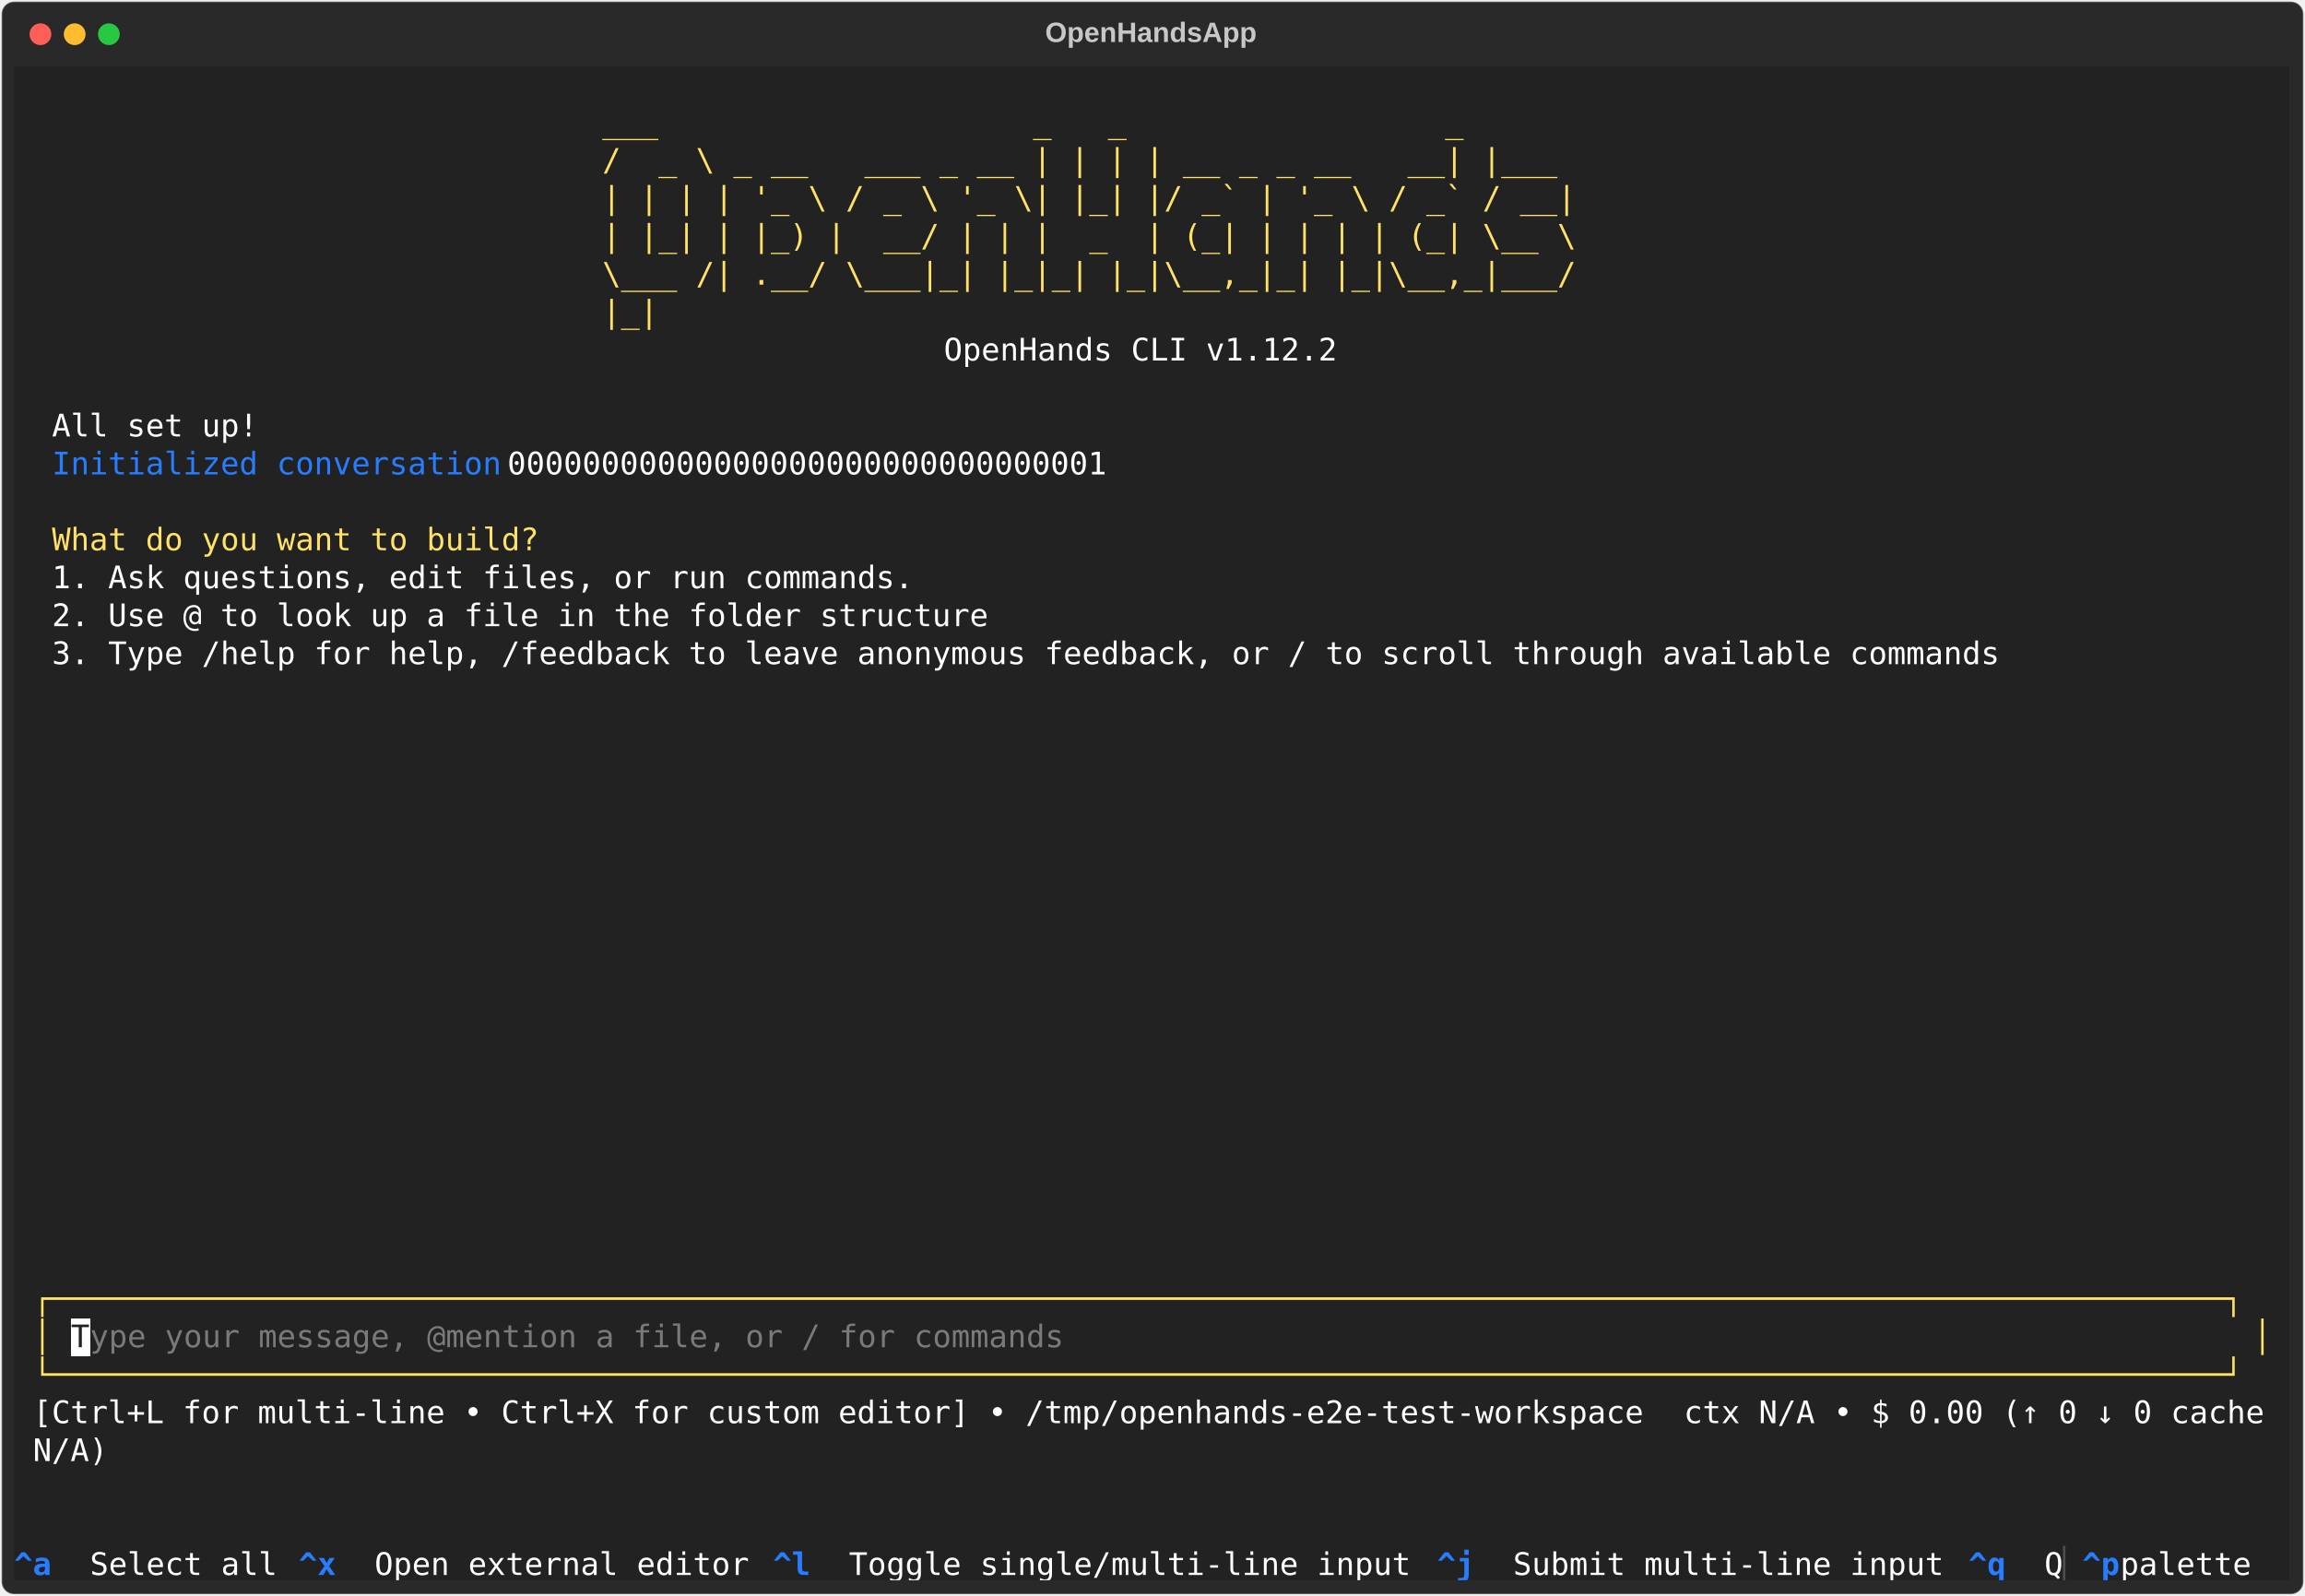
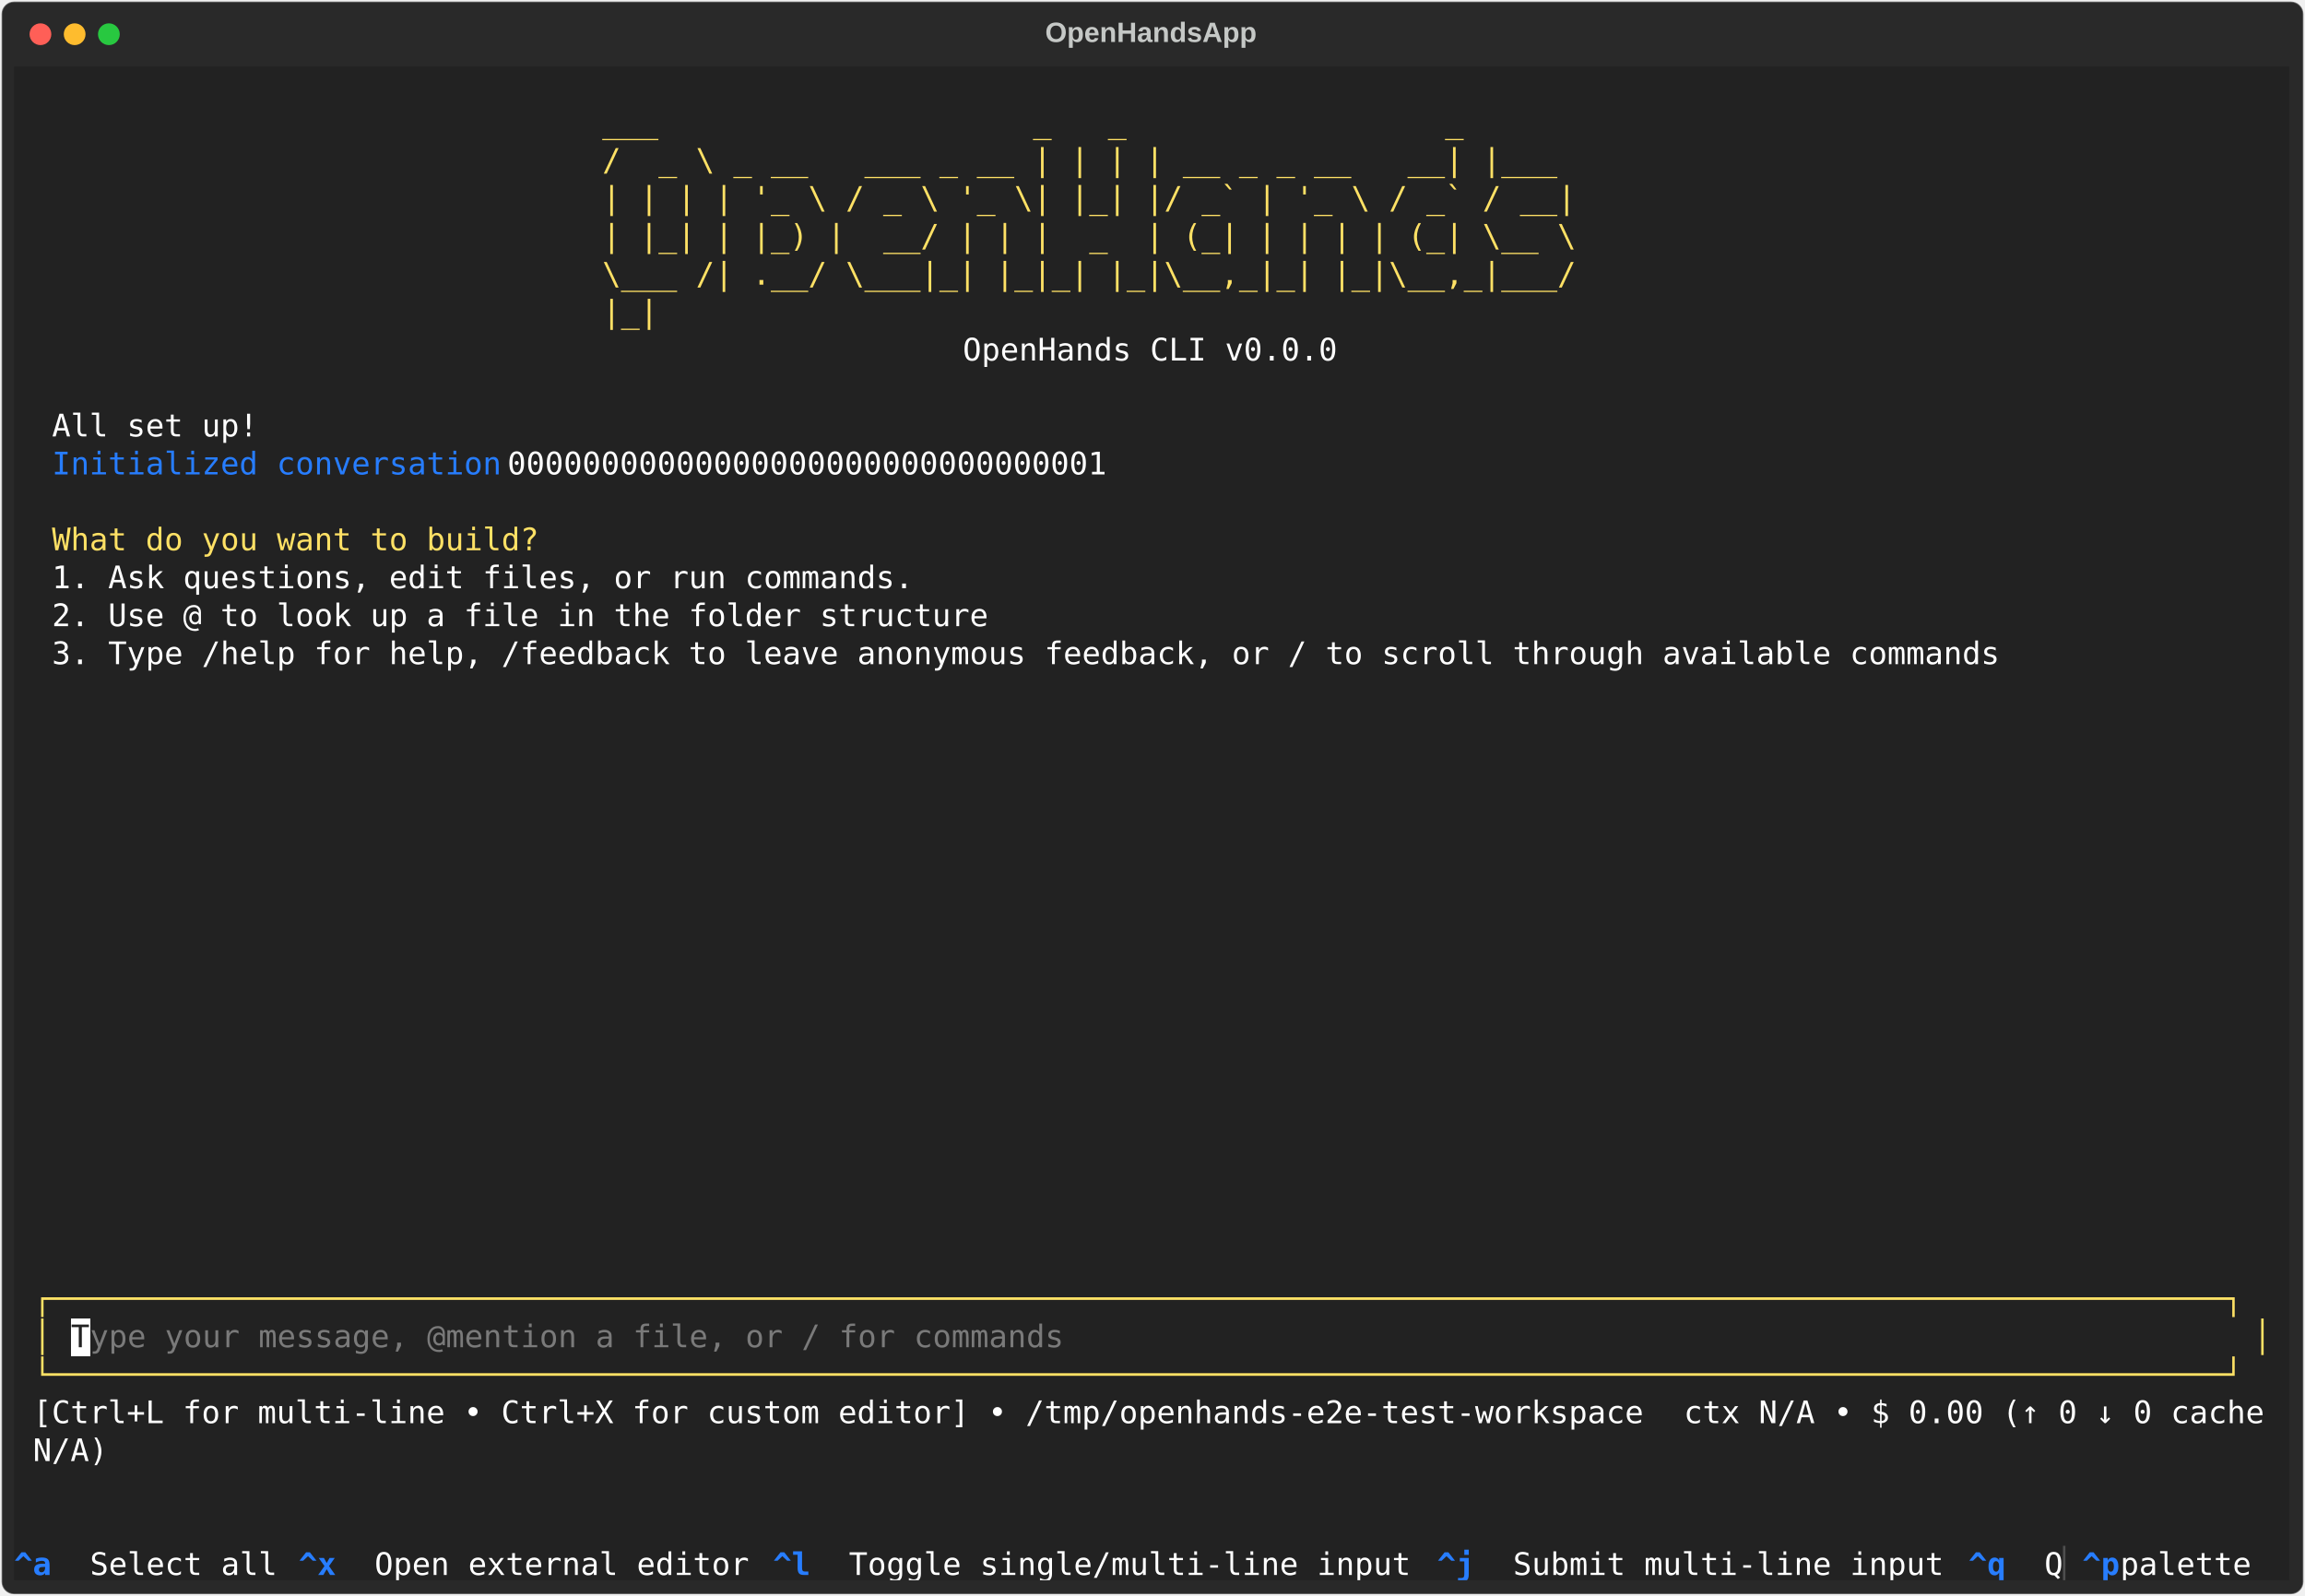
<svg xmlns="http://www.w3.org/2000/svg" class="rich-terminal" viewBox="0 0 1482 1026.0">
  <style>

    @font-face {
        font-family: "Fira Code";
        src: local("FiraCode-Regular"),
                url("https://cdnjs.cloudflare.com/ajax/libs/firacode/6.2.0/woff2/FiraCode-Regular.woff2") format("woff2"),
                url("https://cdnjs.cloudflare.com/ajax/libs/firacode/6.2.0/woff/FiraCode-Regular.woff") format("woff");
        font-style: normal;
        font-weight: 400;
    }
    @font-face {
        font-family: "Fira Code";
        src: local("FiraCode-Bold"),
                url("https://cdnjs.cloudflare.com/ajax/libs/firacode/6.2.0/woff2/FiraCode-Bold.woff2") format("woff2"),
                url("https://cdnjs.cloudflare.com/ajax/libs/firacode/6.2.0/woff/FiraCode-Bold.woff") format("woff");
        font-style: bold;
        font-weight: 700;
    }

    .terminal-matrix {
        font-family: Fira Code, monospace;
        font-size: 20px;
        line-height: 24.4px;
        font-variant-east-asian: full-width;
    }

    .terminal-title {
        font-size: 18px;
        font-weight: bold;
        font-family: arial;
    }

    .terminal-r1 { fill: #c5c8c6 }
.terminal-r2 { fill: #ffe165 }
.terminal-r3 { fill: #ffffff }
.terminal-r4 { fill: #277dff }
.terminal-r5 { fill: #fee165 }
.terminal-r6 { fill: #222222 }
.terminal-r7 { fill: #7a7a7a }
.terminal-r8 { fill: #277dff;font-weight: bold }
.terminal-r9 { fill: #4e4e4e }
    </style>
  <defs>
    <clipPath id="terminal-clip-terminal">
      <rect x="0" y="0" width="1463.0" height="975.0" />
    </clipPath>
    <clipPath id="terminal-line-0">
      <rect x="0" y="1.5" width="1464" height="24.65" />
    </clipPath>
    <clipPath id="terminal-line-1">
      <rect x="0" y="25.9" width="1464" height="24.65" />
    </clipPath>
    <clipPath id="terminal-line-2">
      <rect x="0" y="50.3" width="1464" height="24.65" />
    </clipPath>
    <clipPath id="terminal-line-3">
      <rect x="0" y="74.7" width="1464" height="24.65" />
    </clipPath>
    <clipPath id="terminal-line-4">
      <rect x="0" y="99.1" width="1464" height="24.65" />
    </clipPath>
    <clipPath id="terminal-line-5">
      <rect x="0" y="123.5" width="1464" height="24.65" />
    </clipPath>
    <clipPath id="terminal-line-6">
      <rect x="0" y="147.9" width="1464" height="24.65" />
    </clipPath>
    <clipPath id="terminal-line-7">
      <rect x="0" y="172.3" width="1464" height="24.65" />
    </clipPath>
    <clipPath id="terminal-line-8">
      <rect x="0" y="196.7" width="1464" height="24.65" />
    </clipPath>
    <clipPath id="terminal-line-9">
      <rect x="0" y="221.1" width="1464" height="24.65" />
    </clipPath>
    <clipPath id="terminal-line-10">
      <rect x="0" y="245.5" width="1464" height="24.65" />
    </clipPath>
    <clipPath id="terminal-line-11">
      <rect x="0" y="269.9" width="1464" height="24.65" />
    </clipPath>
    <clipPath id="terminal-line-12">
      <rect x="0" y="294.3" width="1464" height="24.65" />
    </clipPath>
    <clipPath id="terminal-line-13">
      <rect x="0" y="318.7" width="1464" height="24.65" />
    </clipPath>
    <clipPath id="terminal-line-14">
      <rect x="0" y="343.1" width="1464" height="24.65" />
    </clipPath>
    <clipPath id="terminal-line-15">
      <rect x="0" y="367.5" width="1464" height="24.65" />
    </clipPath>
    <clipPath id="terminal-line-16">
      <rect x="0" y="391.9" width="1464" height="24.65" />
    </clipPath>
    <clipPath id="terminal-line-17">
      <rect x="0" y="416.3" width="1464" height="24.65" />
    </clipPath>
    <clipPath id="terminal-line-18">
      <rect x="0" y="440.7" width="1464" height="24.65" />
    </clipPath>
    <clipPath id="terminal-line-19">
      <rect x="0" y="465.1" width="1464" height="24.65" />
    </clipPath>
    <clipPath id="terminal-line-20">
      <rect x="0" y="489.5" width="1464" height="24.65" />
    </clipPath>
    <clipPath id="terminal-line-21">
      <rect x="0" y="513.9" width="1464" height="24.65" />
    </clipPath>
    <clipPath id="terminal-line-22">
      <rect x="0" y="538.3" width="1464" height="24.65" />
    </clipPath>
    <clipPath id="terminal-line-23">
      <rect x="0" y="562.7" width="1464" height="24.65" />
    </clipPath>
    <clipPath id="terminal-line-24">
      <rect x="0" y="587.1" width="1464" height="24.65" />
    </clipPath>
    <clipPath id="terminal-line-25">
      <rect x="0" y="611.5" width="1464" height="24.65" />
    </clipPath>
    <clipPath id="terminal-line-26">
      <rect x="0" y="635.9" width="1464" height="24.65" />
    </clipPath>
    <clipPath id="terminal-line-27">
      <rect x="0" y="660.3" width="1464" height="24.65" />
    </clipPath>
    <clipPath id="terminal-line-28">
      <rect x="0" y="684.7" width="1464" height="24.65" />
    </clipPath>
    <clipPath id="terminal-line-29">
      <rect x="0" y="709.1" width="1464" height="24.65" />
    </clipPath>
    <clipPath id="terminal-line-30">
      <rect x="0" y="733.5" width="1464" height="24.65" />
    </clipPath>
    <clipPath id="terminal-line-31">
      <rect x="0" y="757.9" width="1464" height="24.65" />
    </clipPath>
    <clipPath id="terminal-line-32">
      <rect x="0" y="782.3" width="1464" height="24.65" />
    </clipPath>
    <clipPath id="terminal-line-33">
      <rect x="0" y="806.7" width="1464" height="24.65" />
    </clipPath>
    <clipPath id="terminal-line-34">
      <rect x="0" y="831.1" width="1464" height="24.65" />
    </clipPath>
    <clipPath id="terminal-line-35">
      <rect x="0" y="855.5" width="1464" height="24.65" />
    </clipPath>
    <clipPath id="terminal-line-36">
      <rect x="0" y="879.9" width="1464" height="24.65" />
    </clipPath>
    <clipPath id="terminal-line-37">
      <rect x="0" y="904.3" width="1464" height="24.65" />
    </clipPath>
    <clipPath id="terminal-line-38">
      <rect x="0" y="928.7" width="1464" height="24.65" />
    </clipPath>
  </defs>
  <rect fill="#292929" stroke="rgba(255,255,255,0.35)" stroke-width="1" x="1" y="1" width="1480" height="1024" rx="8" />
  <text class="terminal-title" fill="#c5c8c6" text-anchor="middle" x="740" y="27">OpenHandsApp</text>
  <g transform="translate(26,22)">
    <circle cx="0" cy="0" r="7" fill="#ff5f57" />
    <circle cx="22" cy="0" r="7" fill="#febc2e" />
    <circle cx="44" cy="0" r="7" fill="#28c840" />
  </g>
  <g transform="translate(9, 41)" clip-path="url(#terminal-clip-terminal)">
    <rect fill="#222222" x="0" y="1.5" width="1464" height="24.65" shape-rendering="crispEdges" />
    <rect fill="#222222" x="0" y="25.9" width="378.2" height="24.65" shape-rendering="crispEdges" />
    <rect fill="#222222" x="378.2" y="25.9" width="695.4" height="24.65" shape-rendering="crispEdges" />
    <rect fill="#222222" x="1073.6" y="25.9" width="390.4" height="24.65" shape-rendering="crispEdges" />
    <rect fill="#222222" x="0" y="50.3" width="378.2" height="24.65" shape-rendering="crispEdges" />
    <rect fill="#222222" x="378.2" y="50.3" width="695.4" height="24.65" shape-rendering="crispEdges" />
    <rect fill="#222222" x="1073.6" y="50.3" width="390.4" height="24.65" shape-rendering="crispEdges" />
    <rect fill="#222222" x="0" y="74.7" width="378.2" height="24.65" shape-rendering="crispEdges" />
    <rect fill="#222222" x="378.2" y="74.7" width="695.4" height="24.65" shape-rendering="crispEdges" />
    <rect fill="#222222" x="1073.6" y="74.7" width="390.4" height="24.65" shape-rendering="crispEdges" />
    <rect fill="#222222" x="0" y="99.1" width="378.2" height="24.65" shape-rendering="crispEdges" />
    <rect fill="#222222" x="378.2" y="99.1" width="695.4" height="24.65" shape-rendering="crispEdges" />
    <rect fill="#222222" x="1073.6" y="99.1" width="390.4" height="24.65" shape-rendering="crispEdges" />
    <rect fill="#222222" x="0" y="123.5" width="378.2" height="24.65" shape-rendering="crispEdges" />
    <rect fill="#222222" x="378.2" y="123.5" width="695.4" height="24.65" shape-rendering="crispEdges" />
    <rect fill="#222222" x="1073.6" y="123.5" width="390.4" height="24.65" shape-rendering="crispEdges" />
    <rect fill="#222222" x="0" y="147.9" width="378.2" height="24.65" shape-rendering="crispEdges" />
    <rect fill="#222222" x="378.2" y="147.9" width="695.4" height="24.65" shape-rendering="crispEdges" />
    <rect fill="#222222" x="1073.6" y="147.9" width="390.4" height="24.65" shape-rendering="crispEdges" />
-     <rect fill="#222222" x="0" y="172.3" width="597.8" height="24.65" shape-rendering="crispEdges" />
-     <rect fill="#222222" x="597.8" y="172.3" width="256.2" height="24.65" shape-rendering="crispEdges" />
+     <rect fill="#222222" x="0" y="172.3" width="610" height="24.65" shape-rendering="crispEdges" />
+     <rect fill="#222222" x="610" y="172.3" width="244" height="24.65" shape-rendering="crispEdges" />
    <rect fill="#222222" x="854" y="172.3" width="610" height="24.65" shape-rendering="crispEdges" />
    <rect fill="#222222" x="0" y="196.7" width="1464" height="24.65" shape-rendering="crispEdges" />
    <rect fill="#222222" x="0" y="221.1" width="24.4" height="24.65" shape-rendering="crispEdges" />
    <rect fill="#222222" x="24.4" y="221.1" width="134.2" height="24.65" shape-rendering="crispEdges" />
    <rect fill="#222222" x="158.6" y="221.1" width="1305.4" height="24.65" shape-rendering="crispEdges" />
    <rect fill="#222222" x="0" y="245.5" width="24.4" height="24.65" shape-rendering="crispEdges" />
    <rect fill="#222222" x="24.4" y="245.5" width="292.8" height="24.65" shape-rendering="crispEdges" />
    <rect fill="#222222" x="317.2" y="245.5" width="402.6" height="24.65" shape-rendering="crispEdges" />
    <rect fill="#222222" x="719.8" y="245.5" width="744.2" height="24.65" shape-rendering="crispEdges" />
    <rect fill="#222222" x="0" y="269.9" width="1464" height="24.65" shape-rendering="crispEdges" />
    <rect fill="#222222" x="0" y="294.3" width="24.4" height="24.65" shape-rendering="crispEdges" />
    <rect fill="#222222" x="24.4" y="294.3" width="317.2" height="24.65" shape-rendering="crispEdges" />
    <rect fill="#222222" x="341.6" y="294.3" width="1122.4" height="24.65" shape-rendering="crispEdges" />
    <rect fill="#222222" x="0" y="318.7" width="24.4" height="24.65" shape-rendering="crispEdges" />
    <rect fill="#222222" x="24.4" y="318.7" width="561.2" height="24.65" shape-rendering="crispEdges" />
    <rect fill="#222222" x="585.6" y="318.7" width="878.4" height="24.65" shape-rendering="crispEdges" />
    <rect fill="#222222" x="0" y="343.1" width="24.4" height="24.65" shape-rendering="crispEdges" />
    <rect fill="#222222" x="24.4" y="343.1" width="610" height="24.65" shape-rendering="crispEdges" />
    <rect fill="#222222" x="634.4" y="343.1" width="829.6" height="24.65" shape-rendering="crispEdges" />
    <rect fill="#222222" x="0" y="367.5" width="24.4" height="24.65" shape-rendering="crispEdges" />
    <rect fill="#222222" x="24.4" y="367.5" width="1268.8" height="24.65" shape-rendering="crispEdges" />
    <rect fill="#222222" x="1293.2" y="367.5" width="170.8" height="24.65" shape-rendering="crispEdges" />
    <rect fill="#222222" x="0" y="391.9" width="1464" height="24.65" shape-rendering="crispEdges" />
    <rect fill="#222222" x="0" y="416.3" width="1464" height="24.65" shape-rendering="crispEdges" />
    <rect fill="#222222" x="0" y="440.7" width="1464" height="24.65" shape-rendering="crispEdges" />
    <rect fill="#222222" x="0" y="465.1" width="1464" height="24.65" shape-rendering="crispEdges" />
    <rect fill="#222222" x="0" y="489.5" width="1464" height="24.65" shape-rendering="crispEdges" />
    <rect fill="#222222" x="0" y="513.9" width="1464" height="24.65" shape-rendering="crispEdges" />
    <rect fill="#222222" x="0" y="538.3" width="1464" height="24.65" shape-rendering="crispEdges" />
    <rect fill="#222222" x="0" y="562.7" width="1464" height="24.65" shape-rendering="crispEdges" />
    <rect fill="#222222" x="0" y="587.1" width="1464" height="24.65" shape-rendering="crispEdges" />
    <rect fill="#222222" x="0" y="611.5" width="1464" height="24.65" shape-rendering="crispEdges" />
    <rect fill="#222222" x="0" y="635.9" width="1464" height="24.65" shape-rendering="crispEdges" />
    <rect fill="#222222" x="0" y="660.3" width="1464" height="24.65" shape-rendering="crispEdges" />
    <rect fill="#222222" x="0" y="684.7" width="1464" height="24.65" shape-rendering="crispEdges" />
    <rect fill="#222222" x="0" y="709.1" width="1464" height="24.65" shape-rendering="crispEdges" />
    <rect fill="#222222" x="0" y="733.5" width="1464" height="24.65" shape-rendering="crispEdges" />
    <rect fill="#222222" x="0" y="757.9" width="12.2" height="24.65" shape-rendering="crispEdges" />
    <rect fill="#222222" x="12.2" y="757.9" width="12.2" height="24.65" shape-rendering="crispEdges" />
    <rect fill="#222222" x="24.4" y="757.9" width="1439.6" height="24.65" shape-rendering="crispEdges" />
    <rect fill="#222222" x="0" y="782.3" width="12.2" height="24.65" shape-rendering="crispEdges" />
    <rect fill="#222222" x="12.2" y="782.3" width="1439.6" height="24.65" shape-rendering="crispEdges" />
    <rect fill="#222222" x="1451.8" y="782.3" width="12.2" height="24.65" shape-rendering="crispEdges" />
    <rect fill="#222222" x="0" y="806.7" width="12.2" height="24.65" shape-rendering="crispEdges" />
    <rect fill="#222222" x="12.2" y="806.7" width="12.2" height="24.65" shape-rendering="crispEdges" />
    <rect fill="#222222" x="24.4" y="806.7" width="12.2" height="24.65" shape-rendering="crispEdges" />
    <rect fill="#ffffff" x="36.6" y="806.7" width="12.2" height="24.65" shape-rendering="crispEdges" />
    <rect fill="#222222" x="48.8" y="806.7" width="634.4" height="24.65" shape-rendering="crispEdges" />
    <rect fill="#222222" x="683.2" y="806.7" width="756.4" height="24.65" shape-rendering="crispEdges" />
    <rect fill="#222222" x="1439.6" y="806.7" width="12.2" height="24.65" shape-rendering="crispEdges" />
    <rect fill="#222222" x="1451.8" y="806.7" width="12.2" height="24.65" shape-rendering="crispEdges" />
    <rect fill="#222222" x="0" y="831.1" width="12.2" height="24.65" shape-rendering="crispEdges" />
    <rect fill="#222222" x="12.2" y="831.1" width="1439.6" height="24.65" shape-rendering="crispEdges" />
    <rect fill="#222222" x="1451.8" y="831.1" width="12.2" height="24.65" shape-rendering="crispEdges" />
    <rect fill="#222222" x="0" y="855.5" width="12.2" height="24.65" shape-rendering="crispEdges" />
    <rect fill="#222222" x="12.2" y="855.5" width="1061.4" height="24.65" shape-rendering="crispEdges" />
    <rect fill="#222222" x="1073.6" y="855.5" width="378.2" height="24.65" shape-rendering="crispEdges" />
    <rect fill="#222222" x="1451.8" y="855.5" width="12.2" height="24.65" shape-rendering="crispEdges" />
    <rect fill="#222222" x="0" y="879.9" width="12.2" height="24.65" shape-rendering="crispEdges" />
    <rect fill="#222222" x="12.2" y="879.9" width="48.8" height="24.65" shape-rendering="crispEdges" />
    <rect fill="#222222" x="61" y="879.9" width="1403" height="24.65" shape-rendering="crispEdges" />
    <rect fill="#222222" x="0" y="904.3" width="1464" height="24.65" shape-rendering="crispEdges" />
    <rect fill="#222222" x="0" y="928.7" width="1464" height="24.65" shape-rendering="crispEdges" />
    <rect fill="#222222" x="0" y="953.1" width="48.8" height="24.65" shape-rendering="crispEdges" />
    <rect fill="#222222" x="48.8" y="953.1" width="134.2" height="24.65" shape-rendering="crispEdges" />
    <rect fill="#222222" x="183" y="953.1" width="48.8" height="24.65" shape-rendering="crispEdges" />
    <rect fill="#222222" x="231.8" y="953.1" width="256.2" height="24.65" shape-rendering="crispEdges" />
    <rect fill="#222222" x="488" y="953.1" width="48.8" height="24.65" shape-rendering="crispEdges" />
    <rect fill="#222222" x="536.8" y="953.1" width="378.2" height="24.65" shape-rendering="crispEdges" />
    <rect fill="#222222" x="915" y="953.1" width="48.8" height="24.65" shape-rendering="crispEdges" />
    <rect fill="#222222" x="963.8" y="953.1" width="292.8" height="24.65" shape-rendering="crispEdges" />
    <rect fill="#222222" x="1256.6" y="953.1" width="48.8" height="24.65" shape-rendering="crispEdges" />
    <rect fill="#222222" x="1305.4" y="953.1" width="12.2" height="24.65" shape-rendering="crispEdges" />
    <rect fill="#222222" x="1317.6" y="953.1" width="12.2" height="24.65" shape-rendering="crispEdges" />
    <rect fill="#222222" x="1329.8" y="953.1" width="24.4" height="24.65" shape-rendering="crispEdges" />
    <rect fill="#222222" x="1354.2" y="953.1" width="97.6" height="24.65" shape-rendering="crispEdges" />
    <rect fill="#222222" x="1451.8" y="953.1" width="12.2" height="24.65" shape-rendering="crispEdges" />
    <g class="terminal-matrix">
      <text class="terminal-r1" x="1464" y="20" textLength="12.2" clip-path="url(#terminal-line-0)">
</text>
      <text class="terminal-r2" x="378.2" y="44.4" textLength="695.4" clip-path="url(#terminal-line-1)">     ___                    _   _                 _      </text>
      <text class="terminal-r1" x="1464" y="44.4" textLength="12.2" clip-path="url(#terminal-line-1)">
</text>
      <text class="terminal-r2" x="378.2" y="68.8" textLength="695.4" clip-path="url(#terminal-line-2)">    /  _ \ _ __   ___ _ __ | | | | __ _ _ __   __| |___  </text>
      <text class="terminal-r1" x="1464" y="68.8" textLength="12.2" clip-path="url(#terminal-line-2)">
</text>
      <text class="terminal-r2" x="378.2" y="93.2" textLength="695.4" clip-path="url(#terminal-line-3)">    | | | | '_ \ / _ \ '_ \| |_| |/ _` | '_ \ / _` / __| </text>
      <text class="terminal-r1" x="1464" y="93.2" textLength="12.2" clip-path="url(#terminal-line-3)">
</text>
      <text class="terminal-r2" x="378.2" y="117.6" textLength="695.4" clip-path="url(#terminal-line-4)">    | |_| | |_) |  __/ | | |  _  | (_| | | | | (_| \__ \ </text>
      <text class="terminal-r1" x="1464" y="117.6" textLength="12.2" clip-path="url(#terminal-line-4)">
</text>
      <text class="terminal-r2" x="378.2" y="142" textLength="695.4" clip-path="url(#terminal-line-5)">    \___ /| .__/ \___|_| |_|_| |_|\__,_|_| |_|\__,_|___/ </text>
      <text class="terminal-r1" x="1464" y="142" textLength="12.2" clip-path="url(#terminal-line-5)">
</text>
      <text class="terminal-r2" x="378.2" y="166.4" textLength="695.4" clip-path="url(#terminal-line-6)">          |_|                                            </text>
      <text class="terminal-r1" x="1464" y="166.4" textLength="12.2" clip-path="url(#terminal-line-6)">
</text>
-       <text class="terminal-r3" x="597.8" y="190.8" textLength="256.2" clip-path="url(#terminal-line-7)">OpenHands CLI v1.12.2</text>
+       <text class="terminal-r3" x="610" y="190.8" textLength="244" clip-path="url(#terminal-line-7)">OpenHands CLI v0.0.0</text>
      <text class="terminal-r1" x="1464" y="190.8" textLength="12.2" clip-path="url(#terminal-line-7)">
</text>
      <text class="terminal-r1" x="1464" y="215.2" textLength="12.2" clip-path="url(#terminal-line-8)">
</text>
      <text class="terminal-r3" x="24.4" y="239.6" textLength="134.2" clip-path="url(#terminal-line-9)">All set up!</text>
      <text class="terminal-r1" x="1464" y="239.6" textLength="12.2" clip-path="url(#terminal-line-9)">
</text>
      <text class="terminal-r4" x="24.4" y="264" textLength="292.8" clip-path="url(#terminal-line-10)">Initialized conversation</text>
      <text class="terminal-r3" x="317.2" y="264" textLength="402.6" clip-path="url(#terminal-line-10)"> 00000000000000000000000000000001</text>
      <text class="terminal-r1" x="1464" y="264" textLength="12.2" clip-path="url(#terminal-line-10)">
</text>
      <text class="terminal-r1" x="1464" y="288.4" textLength="12.2" clip-path="url(#terminal-line-11)">
</text>
      <text class="terminal-r2" x="24.4" y="312.8" textLength="317.2" clip-path="url(#terminal-line-12)">What do you want to build?</text>
      <text class="terminal-r1" x="1464" y="312.8" textLength="12.2" clip-path="url(#terminal-line-12)">
</text>
      <text class="terminal-r3" x="24.4" y="337.2" textLength="561.2" clip-path="url(#terminal-line-13)">1. Ask questions, edit files, or run commands.</text>
      <text class="terminal-r1" x="1464" y="337.2" textLength="12.2" clip-path="url(#terminal-line-13)">
</text>
      <text class="terminal-r3" x="24.4" y="361.6" textLength="610" clip-path="url(#terminal-line-14)">2. Use @ to look up a file in the folder structure</text>
      <text class="terminal-r1" x="1464" y="361.6" textLength="12.2" clip-path="url(#terminal-line-14)">
</text>
      <text class="terminal-r3" x="24.4" y="386" textLength="1268.8" clip-path="url(#terminal-line-15)">3. Type /help for help, /feedback to leave anonymous feedback, or / to scroll through available commands</text>
      <text class="terminal-r1" x="1464" y="386" textLength="12.2" clip-path="url(#terminal-line-15)">
</text>
      <text class="terminal-r1" x="1464" y="410.4" textLength="12.2" clip-path="url(#terminal-line-16)">
</text>
      <text class="terminal-r1" x="1464" y="434.8" textLength="12.2" clip-path="url(#terminal-line-17)">
</text>
      <text class="terminal-r1" x="1464" y="459.2" textLength="12.2" clip-path="url(#terminal-line-18)">
</text>
      <text class="terminal-r1" x="1464" y="483.6" textLength="12.2" clip-path="url(#terminal-line-19)">
</text>
      <text class="terminal-r1" x="1464" y="508" textLength="12.2" clip-path="url(#terminal-line-20)">
</text>
      <text class="terminal-r1" x="1464" y="532.4" textLength="12.2" clip-path="url(#terminal-line-21)">
</text>
      <text class="terminal-r1" x="1464" y="556.8" textLength="12.2" clip-path="url(#terminal-line-22)">
</text>
      <text class="terminal-r1" x="1464" y="581.2" textLength="12.2" clip-path="url(#terminal-line-23)">
</text>
      <text class="terminal-r1" x="1464" y="605.6" textLength="12.2" clip-path="url(#terminal-line-24)">
</text>
      <text class="terminal-r1" x="1464" y="630" textLength="12.2" clip-path="url(#terminal-line-25)">
</text>
      <text class="terminal-r1" x="1464" y="654.4" textLength="12.2" clip-path="url(#terminal-line-26)">
</text>
      <text class="terminal-r1" x="1464" y="678.8" textLength="12.2" clip-path="url(#terminal-line-27)">
</text>
      <text class="terminal-r1" x="1464" y="703.2" textLength="12.2" clip-path="url(#terminal-line-28)">
</text>
      <text class="terminal-r1" x="1464" y="727.6" textLength="12.2" clip-path="url(#terminal-line-29)">
</text>
      <text class="terminal-r1" x="1464" y="752" textLength="12.2" clip-path="url(#terminal-line-30)">
</text>
      <text class="terminal-r1" x="1464" y="776.4" textLength="12.2" clip-path="url(#terminal-line-31)">
</text>
      <text class="terminal-r5" x="12.2" y="800.8" textLength="1439.6" clip-path="url(#terminal-line-32)">┌────────────────────────────────────────────────────────────────────────────────────────────────────────────────────┐</text>
      <text class="terminal-r1" x="1464" y="800.8" textLength="12.2" clip-path="url(#terminal-line-32)">
</text>
      <text class="terminal-r5" x="12.2" y="825.2" textLength="12.2" clip-path="url(#terminal-line-33)">│</text>
      <text class="terminal-r6" x="36.6" y="825.2" textLength="12.2" clip-path="url(#terminal-line-33)">T</text>
      <text class="terminal-r7" x="48.8" y="825.2" textLength="634.4" clip-path="url(#terminal-line-33)">ype your message, @mention a file, or / for commands</text>
      <text class="terminal-r5" x="1439.6" y="825.2" textLength="12.2" clip-path="url(#terminal-line-33)">│</text>
      <text class="terminal-r1" x="1464" y="825.2" textLength="12.2" clip-path="url(#terminal-line-33)">
</text>
      <text class="terminal-r5" x="12.2" y="849.6" textLength="1439.6" clip-path="url(#terminal-line-34)">└────────────────────────────────────────────────────────────────────────────────────────────────────────────────────┘</text>
      <text class="terminal-r1" x="1464" y="849.6" textLength="12.2" clip-path="url(#terminal-line-34)">
</text>
      <text class="terminal-r3" x="12.2" y="874" textLength="1061.4" clip-path="url(#terminal-line-35)">[Ctrl+L for multi-line • Ctrl+X for custom editor] • /tmp/openhands-e2e-test-workspace </text>
      <text class="terminal-r3" x="1073.6" y="874" textLength="378.2" clip-path="url(#terminal-line-35)">ctx N/A • $ 0.00 (↑ 0 ↓ 0 cache</text>
      <text class="terminal-r1" x="1464" y="874" textLength="12.2" clip-path="url(#terminal-line-35)">
</text>
      <text class="terminal-r3" x="12.2" y="898.4" textLength="48.8" clip-path="url(#terminal-line-36)">N/A)</text>
      <text class="terminal-r1" x="1464" y="898.4" textLength="12.2" clip-path="url(#terminal-line-36)">
</text>
      <text class="terminal-r1" x="1464" y="922.8" textLength="12.2" clip-path="url(#terminal-line-37)">
</text>
      <text class="terminal-r1" x="1464" y="947.2" textLength="12.2" clip-path="url(#terminal-line-38)">
</text>
      <text class="terminal-r8" x="0" y="971.6" textLength="48.8" clip-path="url(#terminal-line-39)"> ^a </text>
      <text class="terminal-r3" x="48.8" y="971.6" textLength="134.2" clip-path="url(#terminal-line-39)">Select all </text>
      <text class="terminal-r8" x="183" y="971.6" textLength="48.8" clip-path="url(#terminal-line-39)"> ^x </text>
      <text class="terminal-r3" x="231.8" y="971.6" textLength="256.2" clip-path="url(#terminal-line-39)">Open external editor </text>
      <text class="terminal-r8" x="488" y="971.6" textLength="48.8" clip-path="url(#terminal-line-39)"> ^l </text>
      <text class="terminal-r3" x="536.8" y="971.6" textLength="378.2" clip-path="url(#terminal-line-39)">Toggle single/multi-line input </text>
      <text class="terminal-r8" x="915" y="971.6" textLength="48.8" clip-path="url(#terminal-line-39)"> ^j </text>
      <text class="terminal-r3" x="963.8" y="971.6" textLength="292.8" clip-path="url(#terminal-line-39)">Submit multi-line input </text>
      <text class="terminal-r8" x="1256.6" y="971.6" textLength="48.8" clip-path="url(#terminal-line-39)"> ^q </text>
      <text class="terminal-r3" x="1305.4" y="971.6" textLength="12.2" clip-path="url(#terminal-line-39)">Q</text>
      <text class="terminal-r9" x="1317.6" y="971.6" textLength="12.2" clip-path="url(#terminal-line-39)">▏</text>
      <text class="terminal-r8" x="1329.8" y="971.6" textLength="24.4" clip-path="url(#terminal-line-39)">^p</text>
      <text class="terminal-r3" x="1354.2" y="971.6" textLength="97.6" clip-path="url(#terminal-line-39)"> palette</text>
    </g>
  </g>
</svg>
